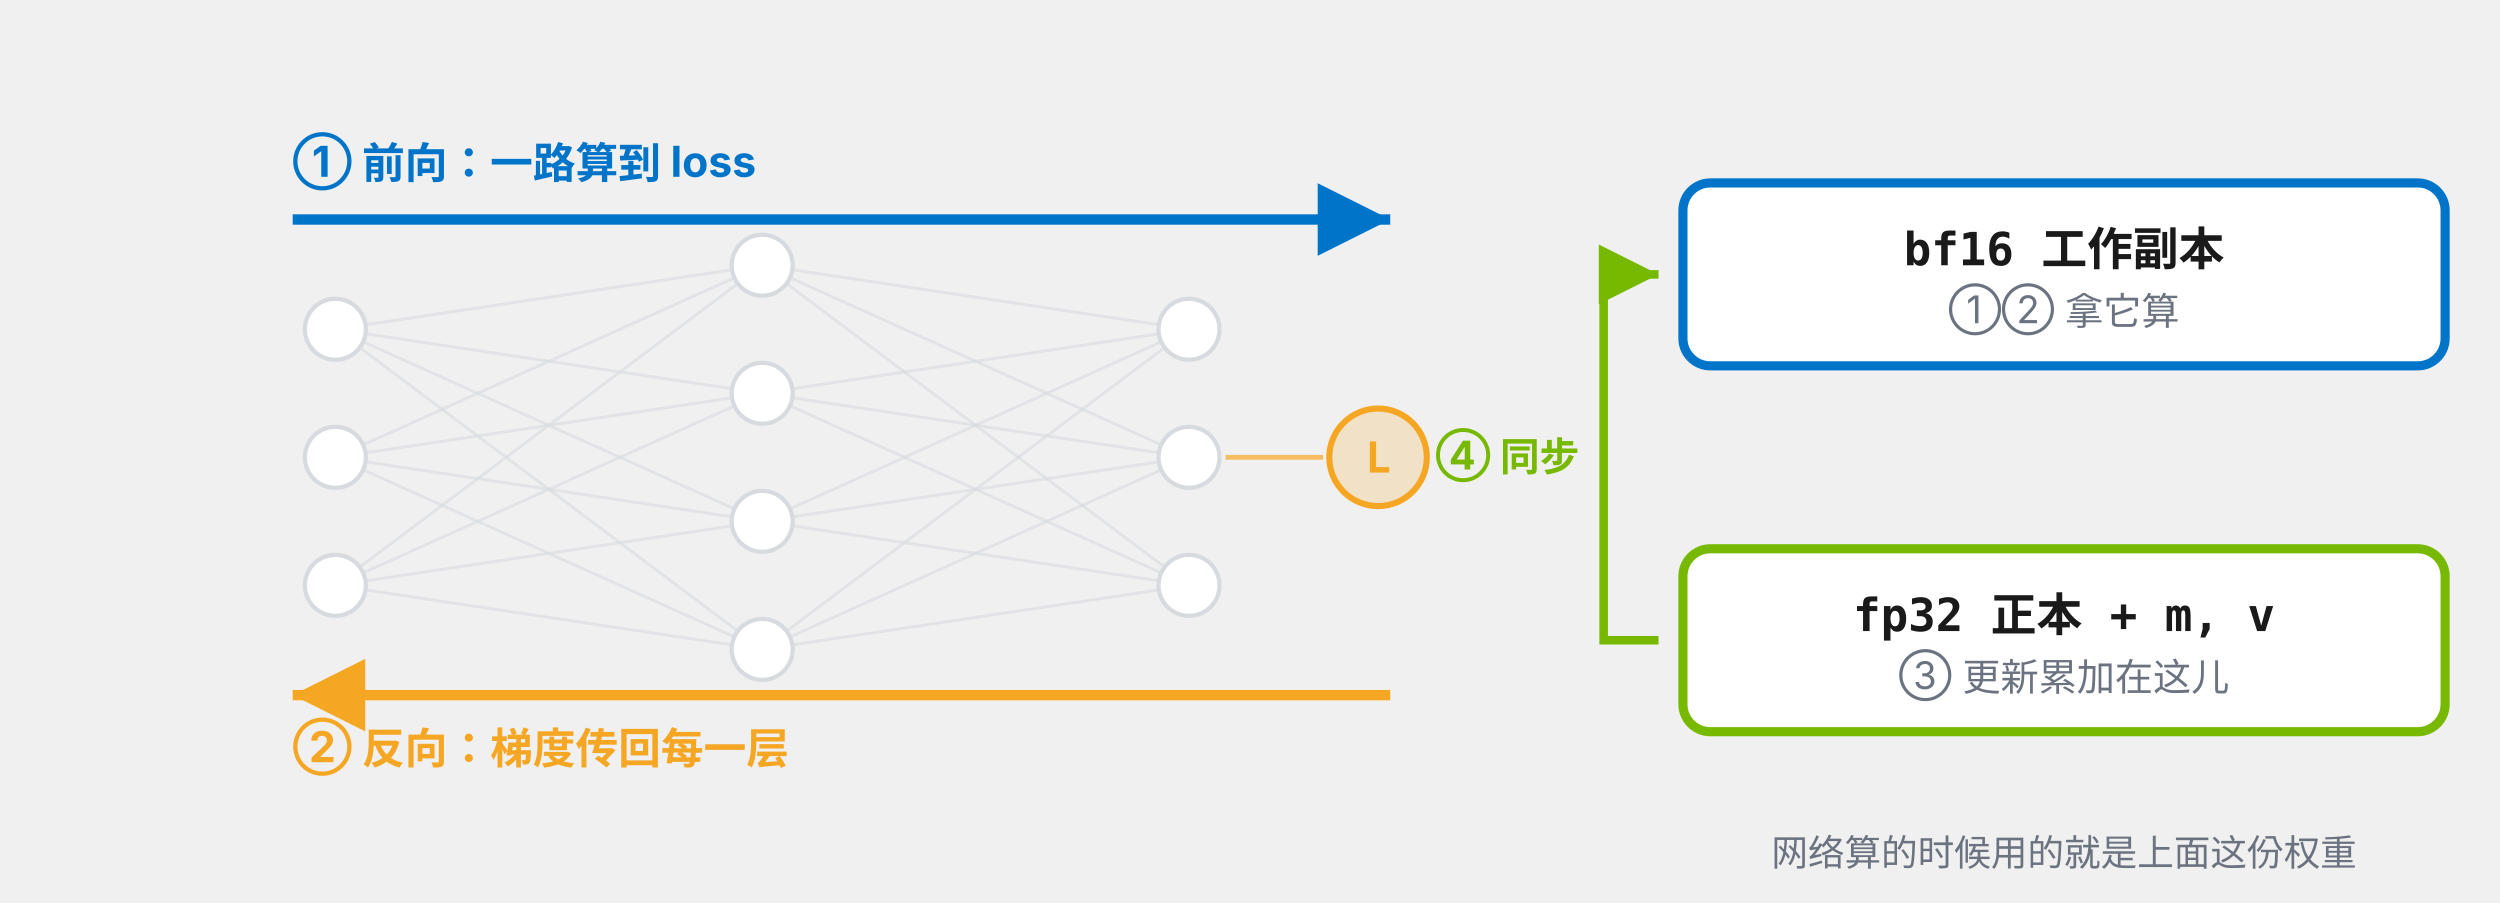
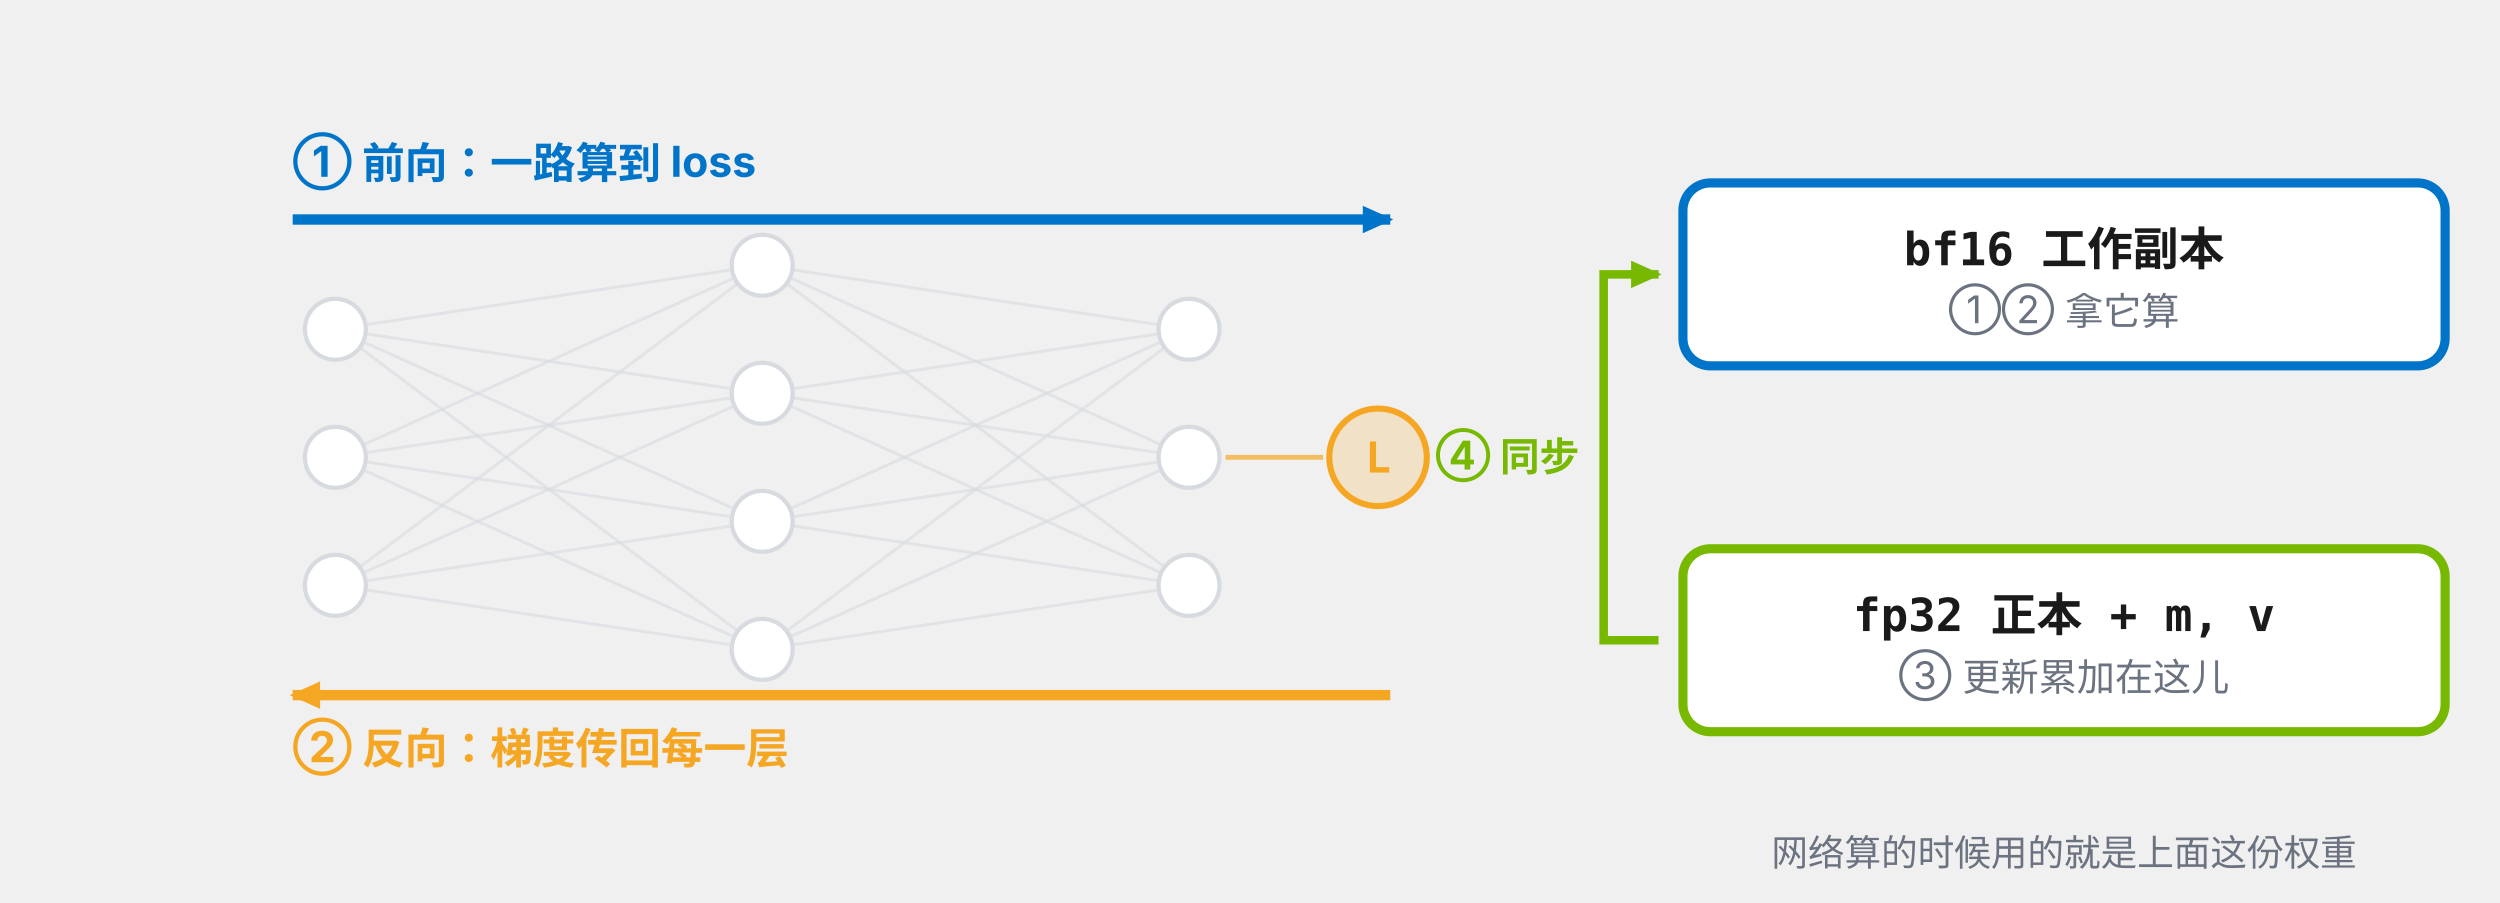
<svg xmlns="http://www.w3.org/2000/svg" viewBox="0 0 820 296" width="820" height="296" role="img" aria-label="一步训练：前向、反向、权重更新、副本同步">
  <style>.m{font-family:"JetBrains Mono","SF Mono",Menlo,Consolas,monospace}.s{font-family:-apple-system,BlinkMacSystemFont,"Segoe UI","PingFang SC","Noto Sans SC",sans-serif}@keyframes lit{0%,1%{opacity:.25}3%,23%{opacity:1}25%,100%{opacity:.25}}.li{animation:lit 8.0s linear infinite}@media(prefers-reduced-motion:reduce){.li{animation:none;opacity:1}}</style>
  <defs>
-     <marker id="fw" markerWidth="8" markerHeight="8" refX="7" refY="4" orient="auto">
-       <path d="M0 .5 7 4 0 7.5z" fill="#0074C8" />
+     <marker id="fw" markerUnits="userSpaceOnUse" markerWidth="11" markerHeight="11" refX="9" refY="5.5" orient="auto">
+       <path d="M0 1 10 5.5 0 10z" fill="#0074C8" />
    </marker>
-     <marker id="bw" markerWidth="8" markerHeight="8" refX="7" refY="4" orient="auto">
-       <path d="M0 .5 7 4 0 7.5z" fill="#F5A623" />
+     <marker id="bw" markerUnits="userSpaceOnUse" markerWidth="11" markerHeight="11" refX="9" refY="5.5" orient="auto">
+       <path d="M0 1 10 5.5 0 10z" fill="#F5A623" />
    </marker>
-     <marker id="gw" markerWidth="8" markerHeight="8" refX="7" refY="4" orient="auto">
-       <path d="M0 .5 7 4 0 7.5z" fill="#76B900" />
+     <marker id="gw" markerUnits="userSpaceOnUse" markerWidth="11" markerHeight="11" refX="9" refY="5.5" orient="auto">
+       <path d="M0 1 10 5.5 0 10z" fill="#76B900" />
    </marker>
  </defs>
  <line x1="110" y1="108.0" x2="250" y2="87.0" stroke="#D7DBE0" stroke-width="1" opacity=".6" />
  <line x1="110" y1="108.0" x2="250" y2="129.0" stroke="#D7DBE0" stroke-width="1" opacity=".6" />
  <line x1="110" y1="108.0" x2="250" y2="171.0" stroke="#D7DBE0" stroke-width="1" opacity=".6" />
  <line x1="110" y1="108.0" x2="250" y2="213.0" stroke="#D7DBE0" stroke-width="1" opacity=".6" />
  <line x1="110" y1="150.0" x2="250" y2="87.0" stroke="#D7DBE0" stroke-width="1" opacity=".6" />
  <line x1="110" y1="150.0" x2="250" y2="129.0" stroke="#D7DBE0" stroke-width="1" opacity=".6" />
  <line x1="110" y1="150.0" x2="250" y2="171.0" stroke="#D7DBE0" stroke-width="1" opacity=".6" />
  <line x1="110" y1="150.0" x2="250" y2="213.0" stroke="#D7DBE0" stroke-width="1" opacity=".6" />
  <line x1="110" y1="192.0" x2="250" y2="87.0" stroke="#D7DBE0" stroke-width="1" opacity=".6" />
  <line x1="110" y1="192.0" x2="250" y2="129.0" stroke="#D7DBE0" stroke-width="1" opacity=".6" />
  <line x1="110" y1="192.0" x2="250" y2="171.0" stroke="#D7DBE0" stroke-width="1" opacity=".6" />
  <line x1="110" y1="192.0" x2="250" y2="213.0" stroke="#D7DBE0" stroke-width="1" opacity=".6" />
  <line x1="250" y1="87.0" x2="390" y2="108.0" stroke="#D7DBE0" stroke-width="1" opacity=".6" />
  <line x1="250" y1="87.0" x2="390" y2="150.0" stroke="#D7DBE0" stroke-width="1" opacity=".6" />
  <line x1="250" y1="87.0" x2="390" y2="192.0" stroke="#D7DBE0" stroke-width="1" opacity=".6" />
  <line x1="250" y1="129.0" x2="390" y2="108.0" stroke="#D7DBE0" stroke-width="1" opacity=".6" />
  <line x1="250" y1="129.0" x2="390" y2="150.0" stroke="#D7DBE0" stroke-width="1" opacity=".6" />
  <line x1="250" y1="129.0" x2="390" y2="192.0" stroke="#D7DBE0" stroke-width="1" opacity=".6" />
  <line x1="250" y1="171.0" x2="390" y2="108.0" stroke="#D7DBE0" stroke-width="1" opacity=".6" />
  <line x1="250" y1="171.0" x2="390" y2="150.0" stroke="#D7DBE0" stroke-width="1" opacity=".6" />
  <line x1="250" y1="171.0" x2="390" y2="192.0" stroke="#D7DBE0" stroke-width="1" opacity=".6" />
  <line x1="250" y1="213.0" x2="390" y2="108.0" stroke="#D7DBE0" stroke-width="1" opacity=".6" />
  <line x1="250" y1="213.0" x2="390" y2="150.0" stroke="#D7DBE0" stroke-width="1" opacity=".6" />
  <line x1="250" y1="213.0" x2="390" y2="192.0" stroke="#D7DBE0" stroke-width="1" opacity=".6" />
  <circle cx="110" cy="108.0" r="10" fill="#FFFFFF" stroke="#D7DBE0" stroke-width="1.4" />
  <circle cx="110" cy="150.0" r="10" fill="#FFFFFF" stroke="#D7DBE0" stroke-width="1.4" />
  <circle cx="110" cy="192.0" r="10" fill="#FFFFFF" stroke="#D7DBE0" stroke-width="1.4" />
  <circle cx="250" cy="87.0" r="10" fill="#FFFFFF" stroke="#D7DBE0" stroke-width="1.4" />
  <circle cx="250" cy="129.0" r="10" fill="#FFFFFF" stroke="#D7DBE0" stroke-width="1.4" />
  <circle cx="250" cy="171.0" r="10" fill="#FFFFFF" stroke="#D7DBE0" stroke-width="1.4" />
  <circle cx="250" cy="213.0" r="10" fill="#FFFFFF" stroke="#D7DBE0" stroke-width="1.4" />
  <circle cx="390" cy="108.0" r="10" fill="#FFFFFF" stroke="#D7DBE0" stroke-width="1.4" />
  <circle cx="390" cy="150.0" r="10" fill="#FFFFFF" stroke="#D7DBE0" stroke-width="1.4" />
  <circle cx="390" cy="192.0" r="10" fill="#FFFFFF" stroke="#D7DBE0" stroke-width="1.4" />
  <line x1="402" y1="150" x2="434" y2="150" stroke="#F5A623" stroke-width="1.6" opacity=".7" />
  <circle cx="452" cy="150" r="16" fill="#F5A623" fill-opacity=".2" stroke="#F5A623" stroke-width="2" />
  <text x="452" y="155" class="m" font-size="14" fill="#F5A623" text-anchor="middle" font-weight="700">L</text>
  <path class="li" d="M96 72h360" stroke="#0074C8" stroke-width="3.4" marker-end="url(#fw)" style="animation-delay:-0s" />
  <text x="96" y="58" class="s li" font-size="14" fill="#0074C8" text-anchor="start" font-weight="700" style="animation-delay:-0s">① 前向：一路算到 loss</text>
  <path class="li" d="M456 228H96" stroke="#F5A623" stroke-width="3.4" marker-end="url(#bw)" style="animation-delay:-2s" />
  <text x="96" y="250" class="s li" font-size="14" fill="#F5A623" text-anchor="start" font-weight="700" style="animation-delay:-2s">② 反向：梯度传回每一层</text>
  <rect x="552" y="60" width="250" height="60" rx="9" fill="#FFFFFF" stroke="#0074C8" stroke-width="1.2" />
  <text x="677.0" y="87" class="m" font-size="15" fill="#1A1A1A" text-anchor="middle" font-weight="700">bf16 工作副本</text>
  <text x="677.0" y="106" class="s" font-size="12.5" fill="#6B7280" text-anchor="middle" font-weight="400">①② 拿它算</text>
  <rect class="li" x="552" y="60" width="250" height="60" rx="9" fill="none" stroke="#0074C8" stroke-width="3" style="animation-delay:-0s" />
  <rect x="552" y="180" width="250" height="60" rx="9" fill="#FFFFFF" stroke="#76B900" stroke-width="1.2" />
  <text x="677.0" y="207" class="m" font-size="15" fill="#1A1A1A" text-anchor="middle" font-weight="700">fp32 正本 + m, v</text>
  <text x="677.0" y="226" class="s" font-size="12.5" fill="#6B7280" text-anchor="middle" font-weight="400">③ 更新累加在这儿</text>
  <rect class="li" x="552" y="180" width="250" height="60" rx="9" fill="none" stroke="#76B900" stroke-width="3" style="animation-delay:-4s" />
  <path class="li" d="M544 210h-18V90h18" fill="none" stroke="#76B900" stroke-width="2.8" marker-end="url(#gw)" style="animation-delay:-6s" />
  <text x="518" y="154" class="s li" font-size="13" fill="#76B900" text-anchor="end" font-weight="700" style="animation-delay:-6s">④ 同步</text>
  <text x="677.0" y="284" class="s" font-size="12" fill="#6B7280" text-anchor="middle" font-weight="400">网络算的时候用的就是上面这份权重</text>
</svg>
